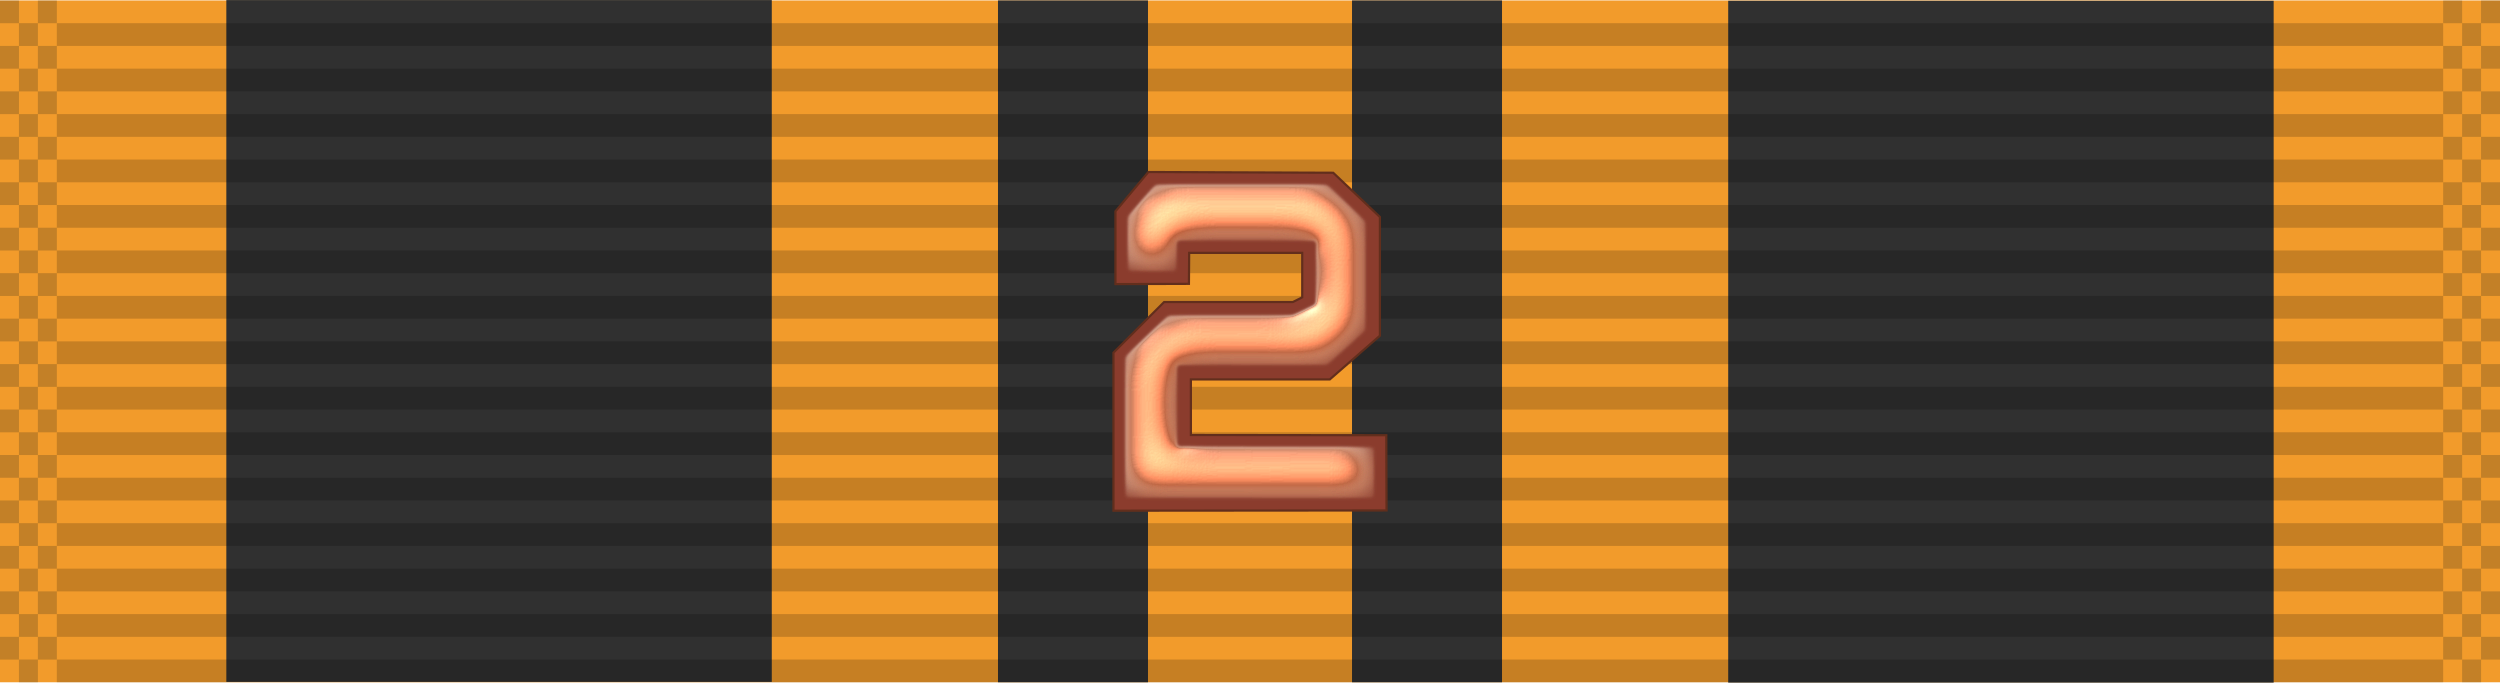
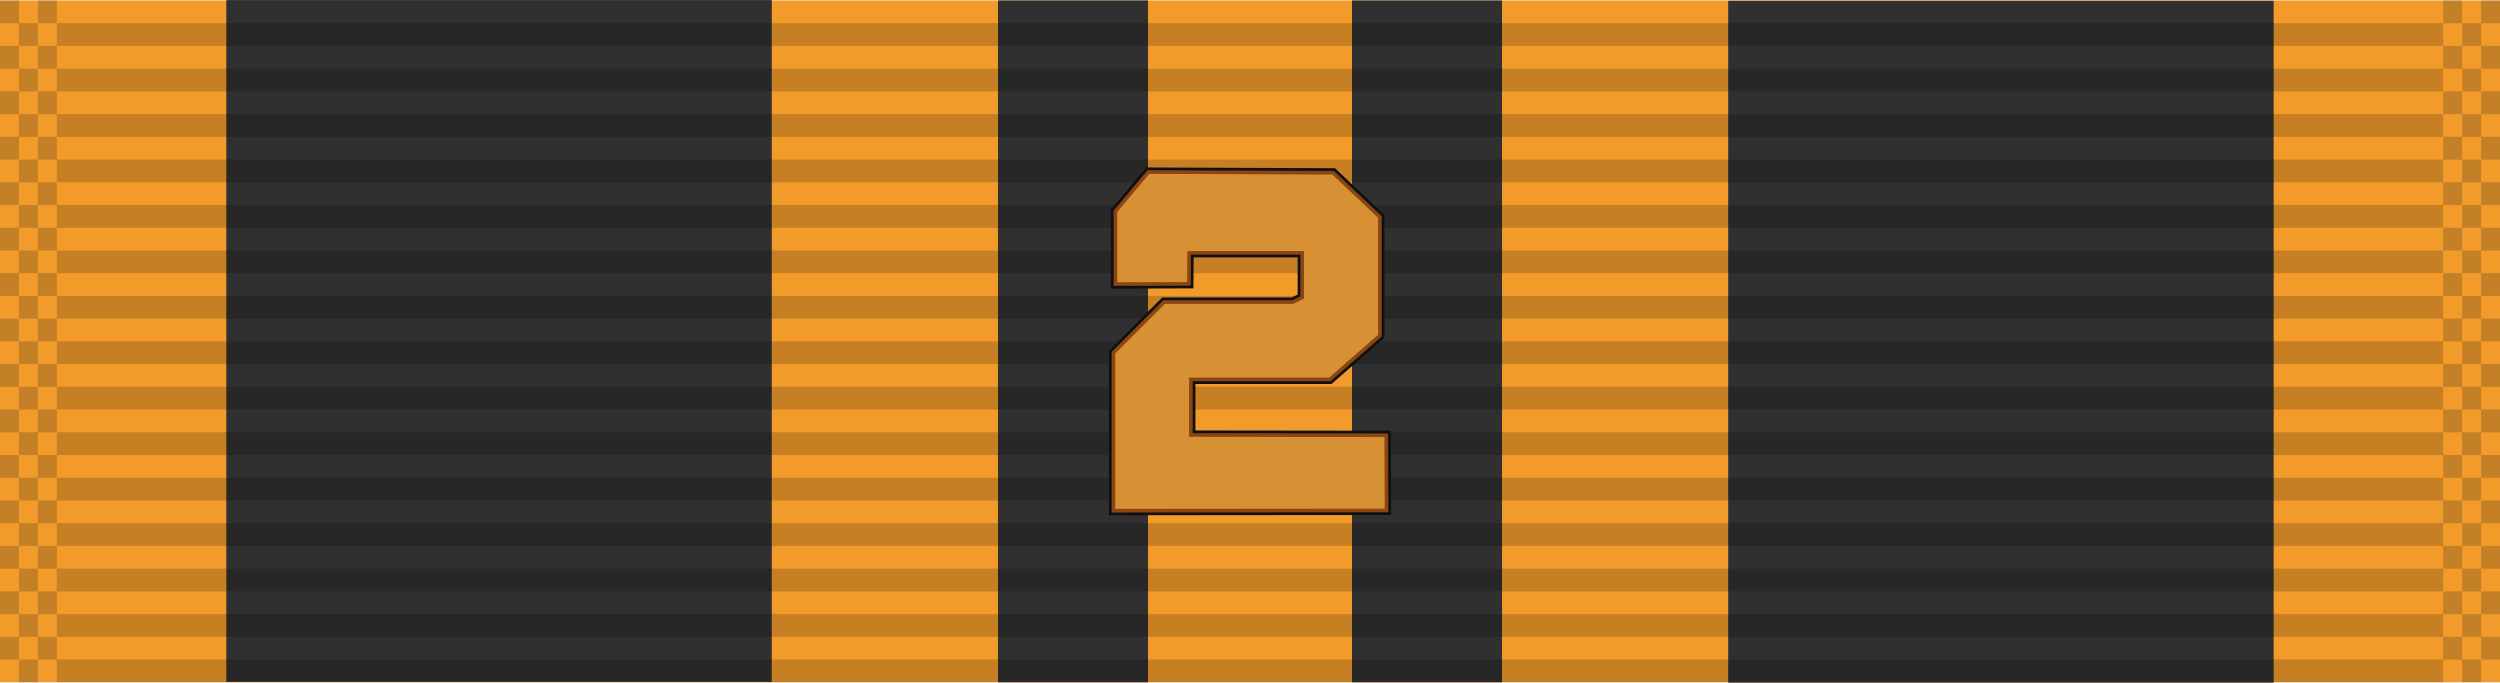
<svg xmlns="http://www.w3.org/2000/svg" xmlns:xlink="http://www.w3.org/1999/xlink" width="132" height="36.047" version="1.1" id="svg1" xml:space="preserve">
  <defs id="defs1">
    <pattern patternUnits="userSpaceOnUse" width="3.78" height="35.906" patternTransform="scale(1)" preserveAspectRatio="xMidYMid" id="pattern4" style="fill:#000000">
      <g id="g4">
        <rect style="opacity:0.3;vector-effect:non-scaling-stroke;fill:none;fill-opacity:1;stroke:none;stroke-width:0.453;stroke-linecap:round;stroke-linejoin:round;stroke-opacity:1;-inkscape-stroke:hairline" id="rect3" width="3.78" height="35.906" x="0" y="0" />
        <rect style="opacity:0.3;vector-effect:non-scaling-stroke;fill:#000000;fill-opacity:1;stroke:none;stroke-width:0.249;stroke-linecap:round;stroke-linejoin:round;stroke-opacity:1;-inkscape-stroke:hairline" id="rect4" width="3.78" height="1.89" x="0" y="1.89" />
        <rect style="opacity:0.3;vector-effect:non-scaling-stroke;fill:#000000;fill-opacity:1;stroke:none;stroke-width:0.249;stroke-linecap:round;stroke-linejoin:round;stroke-opacity:1;-inkscape-stroke:hairline" id="rect4-7" width="3.78" height="1.89" x="0" y="5.669" />
        <rect style="opacity:0.3;vector-effect:non-scaling-stroke;fill:#000000;fill-opacity:1;stroke:none;stroke-width:0.249;stroke-linecap:round;stroke-linejoin:round;stroke-opacity:1;-inkscape-stroke:hairline" id="rect4-1" width="3.78" height="1.89" x="0" y="9.449" />
        <rect style="opacity:0.3;vector-effect:non-scaling-stroke;fill:#000000;fill-opacity:1;stroke:none;stroke-width:0.249;stroke-linecap:round;stroke-linejoin:round;stroke-opacity:1;-inkscape-stroke:hairline" id="rect4-7-3" width="3.78" height="1.89" x="0" y="13.228" />
        <rect style="opacity:0.3;vector-effect:non-scaling-stroke;fill:#000000;fill-opacity:1;stroke:none;stroke-width:0.249;stroke-linecap:round;stroke-linejoin:round;stroke-opacity:1;-inkscape-stroke:hairline" id="rect4-13" width="3.78" height="1.89" x="0" y="17.008" />
        <rect style="opacity:0.3;vector-effect:non-scaling-stroke;fill:#000000;fill-opacity:1;stroke:none;stroke-width:0.249;stroke-linecap:round;stroke-linejoin:round;stroke-opacity:1;-inkscape-stroke:hairline" id="rect4-7-7" width="3.78" height="1.89" x="0" y="20.787" />
        <rect style="opacity:0.3;vector-effect:non-scaling-stroke;fill:#000000;fill-opacity:1;stroke:none;stroke-width:0.249;stroke-linecap:round;stroke-linejoin:round;stroke-opacity:1;-inkscape-stroke:hairline" id="rect4-1-8" width="3.78" height="1.89" x="0" y="24.567" />
        <rect style="opacity:0.3;vector-effect:non-scaling-stroke;fill:#000000;fill-opacity:1;stroke:none;stroke-width:0.249;stroke-linecap:round;stroke-linejoin:round;stroke-opacity:1;-inkscape-stroke:hairline" id="rect4-7-3-8" width="3.78" height="1.89" x="0" y="28.346" />
        <rect style="opacity:0.3;vector-effect:non-scaling-stroke;fill:#000000;fill-opacity:1;stroke:none;stroke-width:0.249;stroke-linecap:round;stroke-linejoin:round;stroke-opacity:1;-inkscape-stroke:hairline" id="rect4-7-3-8-4" width="3.78" height="1.89" x="0" y="32.126" />
      </g>
    </pattern>
    <meshgradient id="meshgradient32" gradientUnits="userSpaceOnUse" x="0.5" y="0.5">
      <meshrow id="meshrow32">
        <meshpatch id="meshpatch32">
          <stop path="c 40.946,0  81.892,0  122.838,0" style="stop-color:#ffffff;stop-opacity:1" id="stop32" />
          <stop path="c 0,50.786  0,101.573  0,152.359" style="stop-color:#c46949;stop-opacity:1" id="stop33" />
          <stop path="c -40.946,0  -81.892,0  -122.838,0" style="stop-color:#ffffff;stop-opacity:1" id="stop34" />
          <stop path="c 0,-50.786  0,-101.573  1.42109e-14,-152.359" style="stop-color:#c46949;stop-opacity:1" id="stop35" />
        </meshpatch>
      </meshrow>
    </meshgradient>
    <filter style="color-interpolation-filters:sRGB;" id="filter21" x="-0.253" y="-0.201" width="1.507" height="1.402">
      <feGaussianBlur stdDeviation="1" result="result1" id="feGaussianBlur16" />
      <feComposite in="result1" in2="result1" result="result4" operator="in" id="feComposite16" />
      <feBlend in="result1" mode="screen" result="result5" in2="result4" id="feBlend16" />
      <feGaussianBlur stdDeviation="8" result="result6" in="result5" id="feGaussianBlur17" />
      <feComposite operator="atop" in="result6" in2="result5" result="result8" id="feComposite17" />
      <feComposite operator="in" result="fbSourceGraphic" in="result6" in2="result8" id="feComposite18" />
      <feGaussianBlur result="result0" in="fbSourceGraphic" stdDeviation="2.5" id="feGaussianBlur18" />
      <feSpecularLighting specularExponent="45" specularConstant="1.5" surfaceScale="1" lighting-color="rgb(255,255,255)" result="result1" in="result0" id="feSpecularLighting18">
        <fePointLight z="21000" y="-9000" x="-6000" id="fePointLight18" />
      </feSpecularLighting>
      <feComposite operator="in" result="result2" in="result1" in2="fbSourceGraphic" id="feComposite19" />
      <feComposite k3="1" k2="1" operator="arithmetic" result="result4" in="fbSourceGraphic" in2="result2" id="feComposite20" />
      <feComposite operator="in" in="result9" in2="result4" result="result91" id="feComposite21" />
      <feBlend mode="multiply" in2="result91" id="feBlend21" />
    </filter>
  </defs>
  <rect fill="#2350E6" width="132" height="36" id="rect1" style="fill:#f29b2b;fill-opacity:1;stroke:none;stroke-width:0.603" x="0" y="0.024" />
  <g id="g2" transform="translate(-0.04966927,-0.00473595)">
    <rect style="vector-effect:non-scaling-stroke;fill:#303030;fill-opacity:1;stroke:none;stroke-width:0.747;stroke-linecap:round;stroke-linejoin:round;-inkscape-stroke:hairline" id="rect2-9" width="28.8" height="36" x="12" y="0.009" />
    <rect style="vector-effect:non-scaling-stroke;fill:#303030;fill-opacity:1;stroke:none;stroke-width:0.747;stroke-linecap:round;stroke-linejoin:round;-inkscape-stroke:hairline" id="rect2-9-4" width="28.8" height="36" x="91.299" y="0.047" />
  </g>
  <g id="g1" transform="matrix(1,0,0,0.9752727,-0.1063337,0.4456762)">
    <rect style="vector-effect:non-scaling-stroke;fill:#303030;fill-opacity:1;stroke:none;stroke-width:0.397;stroke-linecap:round;stroke-linejoin:round;-inkscape-stroke:hairline" id="rect2-9-1" width="7.92" height="36.913" x="52.8" y="-0.433" />
    <rect style="vector-effect:non-scaling-stroke;fill:#303030;fill-opacity:1;stroke:none;stroke-width:0.397;stroke-linecap:round;stroke-linejoin:round;-inkscape-stroke:hairline" id="rect2-9-1-1" width="7.92" height="36.913" x="71.493" y="-0.433" />
  </g>
  <g id="g9" transform="translate(-2.8913199e-5,44.97637)">
    <g transform="matrix(3.607732,0,0,3.779529,-271.2352,-691.3447)" id="g5723-7" clip-path="none" style="display:inline" mask="none">
      <rect id="use5371-0" y="171.342" x="76.013" height="0.318" width="34.925" style="fill:#000000;fill-opacity:0.18;stroke:none;stroke-width:0.856" />
      <use height="100%" width="100%" x="0" y="0" xlink:href="#use5371-0" transform="translate(0,0.635)" id="use5680-3" />
      <use height="100%" width="100%" x="0" y="0" xlink:href="#use5371-0" transform="translate(0,1.27)" id="use5682-2" />
      <use height="100%" width="100%" x="0" y="0" xlink:href="#use5371-0" transform="translate(0,1.905)" id="use5684-2" />
      <use height="100%" width="100%" x="0" y="0" xlink:href="#use5371-0" transform="translate(0,2.54)" id="use5686-1" />
      <use height="100%" width="100%" x="0" y="0" xlink:href="#use5371-0" transform="translate(0,3.175)" id="use5688-6" />
      <use height="100%" width="100%" x="0" y="0" xlink:href="#use5371-0" transform="translate(0,3.81)" id="use5690-2" />
      <use height="100%" width="100%" x="0" y="0" xlink:href="#use5371-0" transform="translate(0,4.445)" id="use5692-2" />
      <use height="100%" width="100%" x="0" y="0" xlink:href="#use5371-0" transform="translate(0,5.08)" id="use5694-8" />
      <use height="100%" width="100%" x="0" y="0" xlink:href="#use5371-0" transform="translate(0,5.715)" id="use5696-2" />
      <use height="100%" width="100%" x="0" y="0" xlink:href="#use5371-0" transform="translate(0,6.35)" id="use5698-8" />
      <use height="100%" width="100%" x="0" y="0" xlink:href="#use5371-0" transform="translate(0,6.985)" id="use5700-2" />
      <use height="100%" width="100%" x="0" y="0" xlink:href="#use5371-0" transform="translate(0,7.62)" id="use5702-1" />
      <use height="100%" width="100%" x="0" y="0" xlink:href="#use5371-0" transform="translate(0,8.255)" id="use5704-5" />
      <use height="100%" width="100%" x="0" y="0" xlink:href="#use5371-0" transform="translate(0,8.89)" id="use5706-7" />
    </g>
    <g transform="matrix(3.779529,0,0,3.779529,-259.8995,-590.2967)" id="g6302-4" clip-path="none" style="display:inline" mask="none">
      <rect style="opacity:1;fill:#001215;fill-opacity:0.196;stroke:none;stroke-width:0.025;stroke-miterlimit:4;stroke-dasharray:none;stroke-dashoffset:0;stroke-opacity:1" id="rect6165-8" width="0.265" height="0.318" x="68.765" y="144.289" />
      <use height="100%" width="100%" x="0" y="0" xlink:href="#rect6165-8" transform="translate(0,0.635)" id="use6169-2" />
      <use height="100%" width="100%" x="0" y="0" xlink:href="#rect6165-8" transform="translate(0,1.27)" id="use6171-5" />
      <use height="100%" width="100%" x="0" y="0" xlink:href="#rect6165-8" transform="translate(0,1.905)" id="use6173-6" />
      <use height="100%" width="100%" x="0" y="0" xlink:href="#rect6165-8" transform="translate(0,2.54)" id="use6175-8" />
      <use height="100%" width="100%" x="0" y="0" xlink:href="#rect6165-8" transform="translate(0,3.175)" id="use6177-1" />
      <use height="100%" width="100%" x="0" y="0" xlink:href="#rect6165-8" transform="translate(0,3.81)" id="use6179-7" />
      <use height="100%" width="100%" x="0" y="0" xlink:href="#rect6165-8" transform="translate(0,4.445)" id="use6181-1" />
      <use height="100%" width="100%" x="0" y="0" xlink:href="#rect6165-8" transform="translate(0,5.08)" id="use6183-3" />
      <use height="100%" width="100%" x="0" y="0" xlink:href="#rect6165-8" transform="translate(0,5.715)" id="use6185-3" />
      <use height="100%" width="100%" x="0" y="0" xlink:href="#rect6165-8" transform="translate(0,6.35)" id="use6187-9" />
      <use height="100%" width="100%" x="0" y="0" xlink:href="#rect6165-8" transform="translate(0,6.985)" id="use6189-6" />
      <use height="100%" width="100%" x="0" y="0" xlink:href="#rect6165-8" transform="translate(0,7.62)" id="use6191-2" />
      <use height="100%" width="100%" x="0" y="0" xlink:href="#rect6165-8" transform="translate(0,8.255)" id="use6193-9" />
      <use height="100%" width="100%" x="0" y="0" xlink:href="#rect6165-8" transform="translate(0,8.89)" id="use6195-2" />
      <use height="100%" width="100%" x="0" y="0" xlink:href="#rect6165-8" transform="translate(0.2645833,0.3175)" id="use6197-3" />
      <use height="100%" width="100%" x="0" y="0" xlink:href="#rect6165-8" transform="translate(0.2645833,0.9525)" id="use6199-4" />
      <use height="100%" width="100%" x="0" y="0" xlink:href="#rect6165-8" transform="translate(0.2645833,1.5875)" id="use6201-2" />
      <use height="100%" width="100%" x="0" y="0" xlink:href="#rect6165-8" transform="translate(0.2645833,2.2225)" id="use6203-5" />
      <use height="100%" width="100%" x="0" y="0" xlink:href="#rect6165-8" transform="translate(0.2645833,2.8575)" id="use6205-9" />
      <use height="100%" width="100%" x="0" y="0" xlink:href="#rect6165-8" transform="translate(0.2645833,3.4925)" id="use6207-9" />
      <use height="100%" width="100%" x="0" y="0" xlink:href="#rect6165-8" transform="translate(0.2645833,4.1275)" id="use6209-6" />
      <use height="100%" width="100%" x="0" y="0" xlink:href="#rect6165-8" transform="translate(0.2645833,4.7625)" id="use6211-0" />
      <use height="100%" width="100%" x="0" y="0" xlink:href="#rect6165-8" transform="translate(0.2645833,5.3975)" id="use6213-7" />
      <use height="100%" width="100%" x="0" y="0" xlink:href="#rect6165-8" transform="translate(0.2645833,6.0325)" id="use6215-3" />
      <use height="100%" width="100%" x="0" y="0" xlink:href="#rect6165-8" transform="translate(0.2645833,6.6675)" id="use6217-5" />
      <use height="100%" width="100%" x="0" y="0" xlink:href="#rect6165-8" transform="translate(0.2645833,7.3025)" id="use6219-9" />
      <use height="100%" width="100%" x="0" y="0" xlink:href="#rect6165-8" transform="translate(0.2645833,7.9375)" id="use6221-6" />
      <use height="100%" width="100%" x="0" y="0" xlink:href="#rect6165-8" transform="translate(0.2645833,8.5725)" id="use6223-2" />
      <use height="100%" width="100%" x="0" y="0" xlink:href="#rect6165-8" transform="translate(0.2645833,9.2075)" id="use6225-8" />
      <use x="0" y="0" xlink:href="#rect6165-8" transform="translate(0.5291672)" id="use6227-6" width="100%" height="100%" />
      <use x="0" y="0" xlink:href="#rect6165-8" transform="translate(0.5291672,0.6349999)" id="use6229-5" width="100%" height="100%" />
      <use x="0" y="0" xlink:href="#rect6165-8" transform="translate(0.5291672,1.27)" id="use6231-3" width="100%" height="100%" />
      <use x="0" y="0" xlink:href="#rect6165-8" transform="translate(0.5291672,1.905)" id="use6233-2" width="100%" height="100%" />
      <use x="0" y="0" xlink:href="#rect6165-8" transform="translate(0.5291672,2.54)" id="use6235-8" width="100%" height="100%" />
      <use x="0" y="0" xlink:href="#rect6165-8" transform="translate(0.5291672,3.175)" id="use6237-7" width="100%" height="100%" />
      <use x="0" y="0" xlink:href="#rect6165-8" transform="translate(0.5291672,3.81)" id="use6239-2" width="100%" height="100%" />
      <use x="0" y="0" xlink:href="#rect6165-8" transform="translate(0.5291672,4.445)" id="use6241-3" width="100%" height="100%" />
      <use x="0" y="0" xlink:href="#rect6165-8" transform="translate(0.5291672,5.08)" id="use6243-1" width="100%" height="100%" />
      <use x="0" y="0" xlink:href="#rect6165-8" transform="translate(0.5291672,5.715)" id="use6245-5" width="100%" height="100%" />
      <use x="0" y="0" xlink:href="#rect6165-8" transform="translate(0.5291672,6.35)" id="use6247-4" width="100%" height="100%" />
      <use x="0" y="0" xlink:href="#rect6165-8" transform="translate(0.5291672,6.985)" id="use6249-5" width="100%" height="100%" />
      <use x="0" y="0" xlink:href="#rect6165-8" transform="translate(0.5291672,7.62)" id="use6251-0" width="100%" height="100%" />
      <use x="0" y="0" xlink:href="#rect6165-8" transform="translate(0.5291672,8.255)" id="use6253-0" width="100%" height="100%" />
      <use x="0" y="0" xlink:href="#rect6165-8" transform="translate(0.5291672,8.89)" id="use6255-4" width="100%" height="100%" />
    </g>
    <g id="g6394-3" transform="matrix(3.779529,0,0,3.779529,-130.8995,-590.2967)" clip-path="none" mask="none">
      <rect y="144.289" x="68.765" height="0.318" width="0.265" id="rect6304-4" style="opacity:1;fill:#001215;fill-opacity:0.196;stroke:none;stroke-width:0.025;stroke-miterlimit:4;stroke-dasharray:none;stroke-dashoffset:0;stroke-opacity:1" />
      <use id="use6306-0" transform="translate(0,0.635)" xlink:href="#rect6165-8" y="0" x="0" width="100%" height="100%" />
      <use id="use6308-3" transform="translate(0,1.27)" xlink:href="#rect6165-8" y="0" x="0" width="100%" height="100%" />
      <use id="use6310-3" transform="translate(0,1.905)" xlink:href="#rect6165-8" y="0" x="0" width="100%" height="100%" />
      <use id="use6312-5" transform="translate(0,2.54)" xlink:href="#rect6165-8" y="0" x="0" width="100%" height="100%" />
      <use id="use6314-8" transform="translate(0,3.175)" xlink:href="#rect6165-8" y="0" x="0" width="100%" height="100%" />
      <use id="use6316-4" transform="translate(0,3.81)" xlink:href="#rect6165-8" y="0" x="0" width="100%" height="100%" />
      <use id="use6318-0" transform="translate(0,4.445)" xlink:href="#rect6165-8" y="0" x="0" width="100%" height="100%" />
      <use id="use6320-7" transform="translate(0,5.08)" xlink:href="#rect6165-8" y="0" x="0" width="100%" height="100%" />
      <use id="use6322-1" transform="translate(0,5.715)" xlink:href="#rect6165-8" y="0" x="0" width="100%" height="100%" />
      <use id="use6324-2" transform="translate(0,6.35)" xlink:href="#rect6165-8" y="0" x="0" width="100%" height="100%" />
      <use id="use6326-9" transform="translate(0,6.985)" xlink:href="#rect6165-8" y="0" x="0" width="100%" height="100%" />
      <use id="use6328-7" transform="translate(0,7.62)" xlink:href="#rect6165-8" y="0" x="0" width="100%" height="100%" />
      <use id="use6330-9" transform="translate(0,8.255)" xlink:href="#rect6165-8" y="0" x="0" width="100%" height="100%" />
      <use id="use6332-1" transform="translate(0,8.89)" xlink:href="#rect6165-8" y="0" x="0" width="100%" height="100%" />
      <use id="use6334-6" transform="translate(0.2645833,0.3175)" xlink:href="#rect6165-8" y="0" x="0" width="100%" height="100%" />
      <use id="use6336-2" transform="translate(0.2645833,0.9525)" xlink:href="#rect6165-8" y="0" x="0" width="100%" height="100%" />
      <use id="use6338-0" transform="translate(0.2645833,1.5875)" xlink:href="#rect6165-8" y="0" x="0" width="100%" height="100%" />
      <use id="use6340-7" transform="translate(0.2645833,2.2225)" xlink:href="#rect6165-8" y="0" x="0" width="100%" height="100%" />
      <use id="use6342-8" transform="translate(0.2645833,2.8575)" xlink:href="#rect6165-8" y="0" x="0" width="100%" height="100%" />
      <use id="use6344-0" transform="translate(0.2645833,3.4925)" xlink:href="#rect6165-8" y="0" x="0" width="100%" height="100%" />
      <use id="use6346-6" transform="translate(0.2645833,4.1275)" xlink:href="#rect6165-8" y="0" x="0" width="100%" height="100%" />
      <use id="use6348-6" transform="translate(0.2645833,4.7625)" xlink:href="#rect6165-8" y="0" x="0" width="100%" height="100%" />
      <use id="use6350-1" transform="translate(0.2645833,5.3975)" xlink:href="#rect6165-8" y="0" x="0" width="100%" height="100%" />
      <use id="use6352-3" transform="translate(0.2645833,6.0325)" xlink:href="#rect6165-8" y="0" x="0" width="100%" height="100%" />
      <use id="use6354-7" transform="translate(0.2645833,6.6675)" xlink:href="#rect6165-8" y="0" x="0" width="100%" height="100%" />
      <use id="use6356-5" transform="translate(0.2645833,7.3025)" xlink:href="#rect6165-8" y="0" x="0" width="100%" height="100%" />
      <use id="use6358-5" transform="translate(0.2645833,7.9375)" xlink:href="#rect6165-8" y="0" x="0" width="100%" height="100%" />
      <use id="use6360-2" transform="translate(0.2645833,8.5725)" xlink:href="#rect6165-8" y="0" x="0" width="100%" height="100%" />
      <use id="use6362-1" transform="translate(0.2645833,9.2075)" xlink:href="#rect6165-8" y="0" x="0" width="100%" height="100%" />
      <use height="100%" width="100%" id="use6364-0" transform="translate(0.5291672)" xlink:href="#rect6165-8" y="0" x="0" />
      <use height="100%" width="100%" id="use6366-8" transform="translate(0.5291672,0.6349999)" xlink:href="#rect6165-8" y="0" x="0" />
      <use height="100%" width="100%" id="use6368-3" transform="translate(0.5291672,1.27)" xlink:href="#rect6165-8" y="0" x="0" />
      <use height="100%" width="100%" id="use6370-6" transform="translate(0.5291672,1.905)" xlink:href="#rect6165-8" y="0" x="0" />
      <use height="100%" width="100%" id="use6372-6" transform="translate(0.5291672,2.54)" xlink:href="#rect6165-8" y="0" x="0" />
      <use height="100%" width="100%" id="use6374-6" transform="translate(0.5291672,3.175)" xlink:href="#rect6165-8" y="0" x="0" />
      <use height="100%" width="100%" id="use6376-9" transform="translate(0.5291672,3.81)" xlink:href="#rect6165-8" y="0" x="0" />
      <use height="100%" width="100%" id="use6378-8" transform="translate(0.5291672,4.445)" xlink:href="#rect6165-8" y="0" x="0" />
      <use height="100%" width="100%" id="use6380-1" transform="translate(0.5291672,5.08)" xlink:href="#rect6165-8" y="0" x="0" />
      <use height="100%" width="100%" id="use6382-0" transform="translate(0.5291672,5.715)" xlink:href="#rect6165-8" y="0" x="0" />
      <use height="100%" width="100%" id="use6384-3" transform="translate(0.5291672,6.35)" xlink:href="#rect6165-8" y="0" x="0" />
      <use height="100%" width="100%" id="use6386-2" transform="translate(0.5291672,6.985)" xlink:href="#rect6165-8" y="0" x="0" />
      <use height="100%" width="100%" id="use6388-4" transform="translate(0.5291672,7.62)" xlink:href="#rect6165-8" y="0" x="0" />
      <use height="100%" width="100%" id="use6390-1" transform="translate(0.5291672,8.255)" xlink:href="#rect6165-8" y="0" x="0" />
      <use height="100%" width="100%" id="use6392-9" transform="translate(0.5291672,8.89)" xlink:href="#rect6165-8" y="0" x="0" />
    </g>
  </g>
-   <g id="g6625" style="fill:url(#meshgradient32);fill-opacity:1" transform="matrix(0.1173708,0,0,0.1173708,58.73243,9.023732)">
-     <path d="M 16.2,0.5 1.385,18.19 V 50.918 L 34.444,50.807 34.554,36.876 h 50.86 v 20.012 l -4.201,2.101 H 23.276 L 0.5,81.765 v 71.093 l 122.838,-0.111 -0.111,-33.833 -87.899,-0.111 V 93.817 h 62.469 l 22.555,-19.681 2e-5,-53.403 L 99.345,0.832 Z" style="display:inline;fill:#8b3c2d;fill-opacity:1;fill-rule:evenodd;stroke:#622e1c;stroke-width:1px;stroke-linecap:butt;stroke-linejoin:miter;stroke-opacity:1" id="path2163" />
-     <path d="M 113.387,22.932 96.471,6.679 H 19.628 L 7.466,20.72 v 23.882 l 20.897,0.111 V 30.671 l 64.017,0.111 -0.111,29.742 -10.946,5.086 H 25.377 L 6.36,83.742 V 146.543 L 117.257,146.654 V 124.762 L 28.473,124.652 V 86.728 l 67.998,0.111 16.916,-15.258 z" style="display:inline;fill:#a0573b;fill-opacity:1;fill-rule:evenodd;stroke:#622e1c;stroke-width:1px;stroke-linecap:butt;stroke-linejoin:miter;stroke-opacity:1;filter:url(#filter21)" id="path3054" />
+   <g id="g6625" style="fill:url(#meshgradient32);fill-opacity:1" transform="matrix(0.1173708,0,0,0.1173708,58.73213,-21.1051)">
+     <path d="M 16.2,257.199 1.384,274.889 v 32.727 l 33.059,-0.111 0.111,-13.931 h 50.86 v 20.012 l -4.201,2.101 H 23.276 L 0.5,338.464 v 71.093 L 123.338,409.447 123.227,375.614 35.328,375.503 V 350.515 H 97.797 l 22.555,-19.681 1e-5,-53.403 -21.007,-19.902 z" style="display:inline;fill:#b8860b;fill-opacity:1;fill-rule:evenodd;stroke:#101010;stroke-width:4.09;stroke-linecap:butt;stroke-linejoin:miter;stroke-dasharray:none;stroke-opacity:1" id="path2163-2" />
+     <path d="M 16.2,257.199 1.384,274.889 v 32.727 l 33.059,-0.111 0.111,-13.931 h 50.86 v 20.012 l -4.201,2.101 H 23.276 L 0.5,338.464 v 71.093 l 122.838,-0.111 -0.111,-33.833 -87.899,-0.111 v -24.988 h 62.469 l 22.555,-19.681 1e-5,-53.403 -21.007,-19.902 z" style="display:inline;fill:#d89034;fill-opacity:1;fill-rule:evenodd;stroke:#8b4513;stroke-width:1.636;stroke-linecap:butt;stroke-linejoin:miter;stroke-dasharray:none;stroke-opacity:1" id="path2163-2-1" />
  </g>
</svg>
